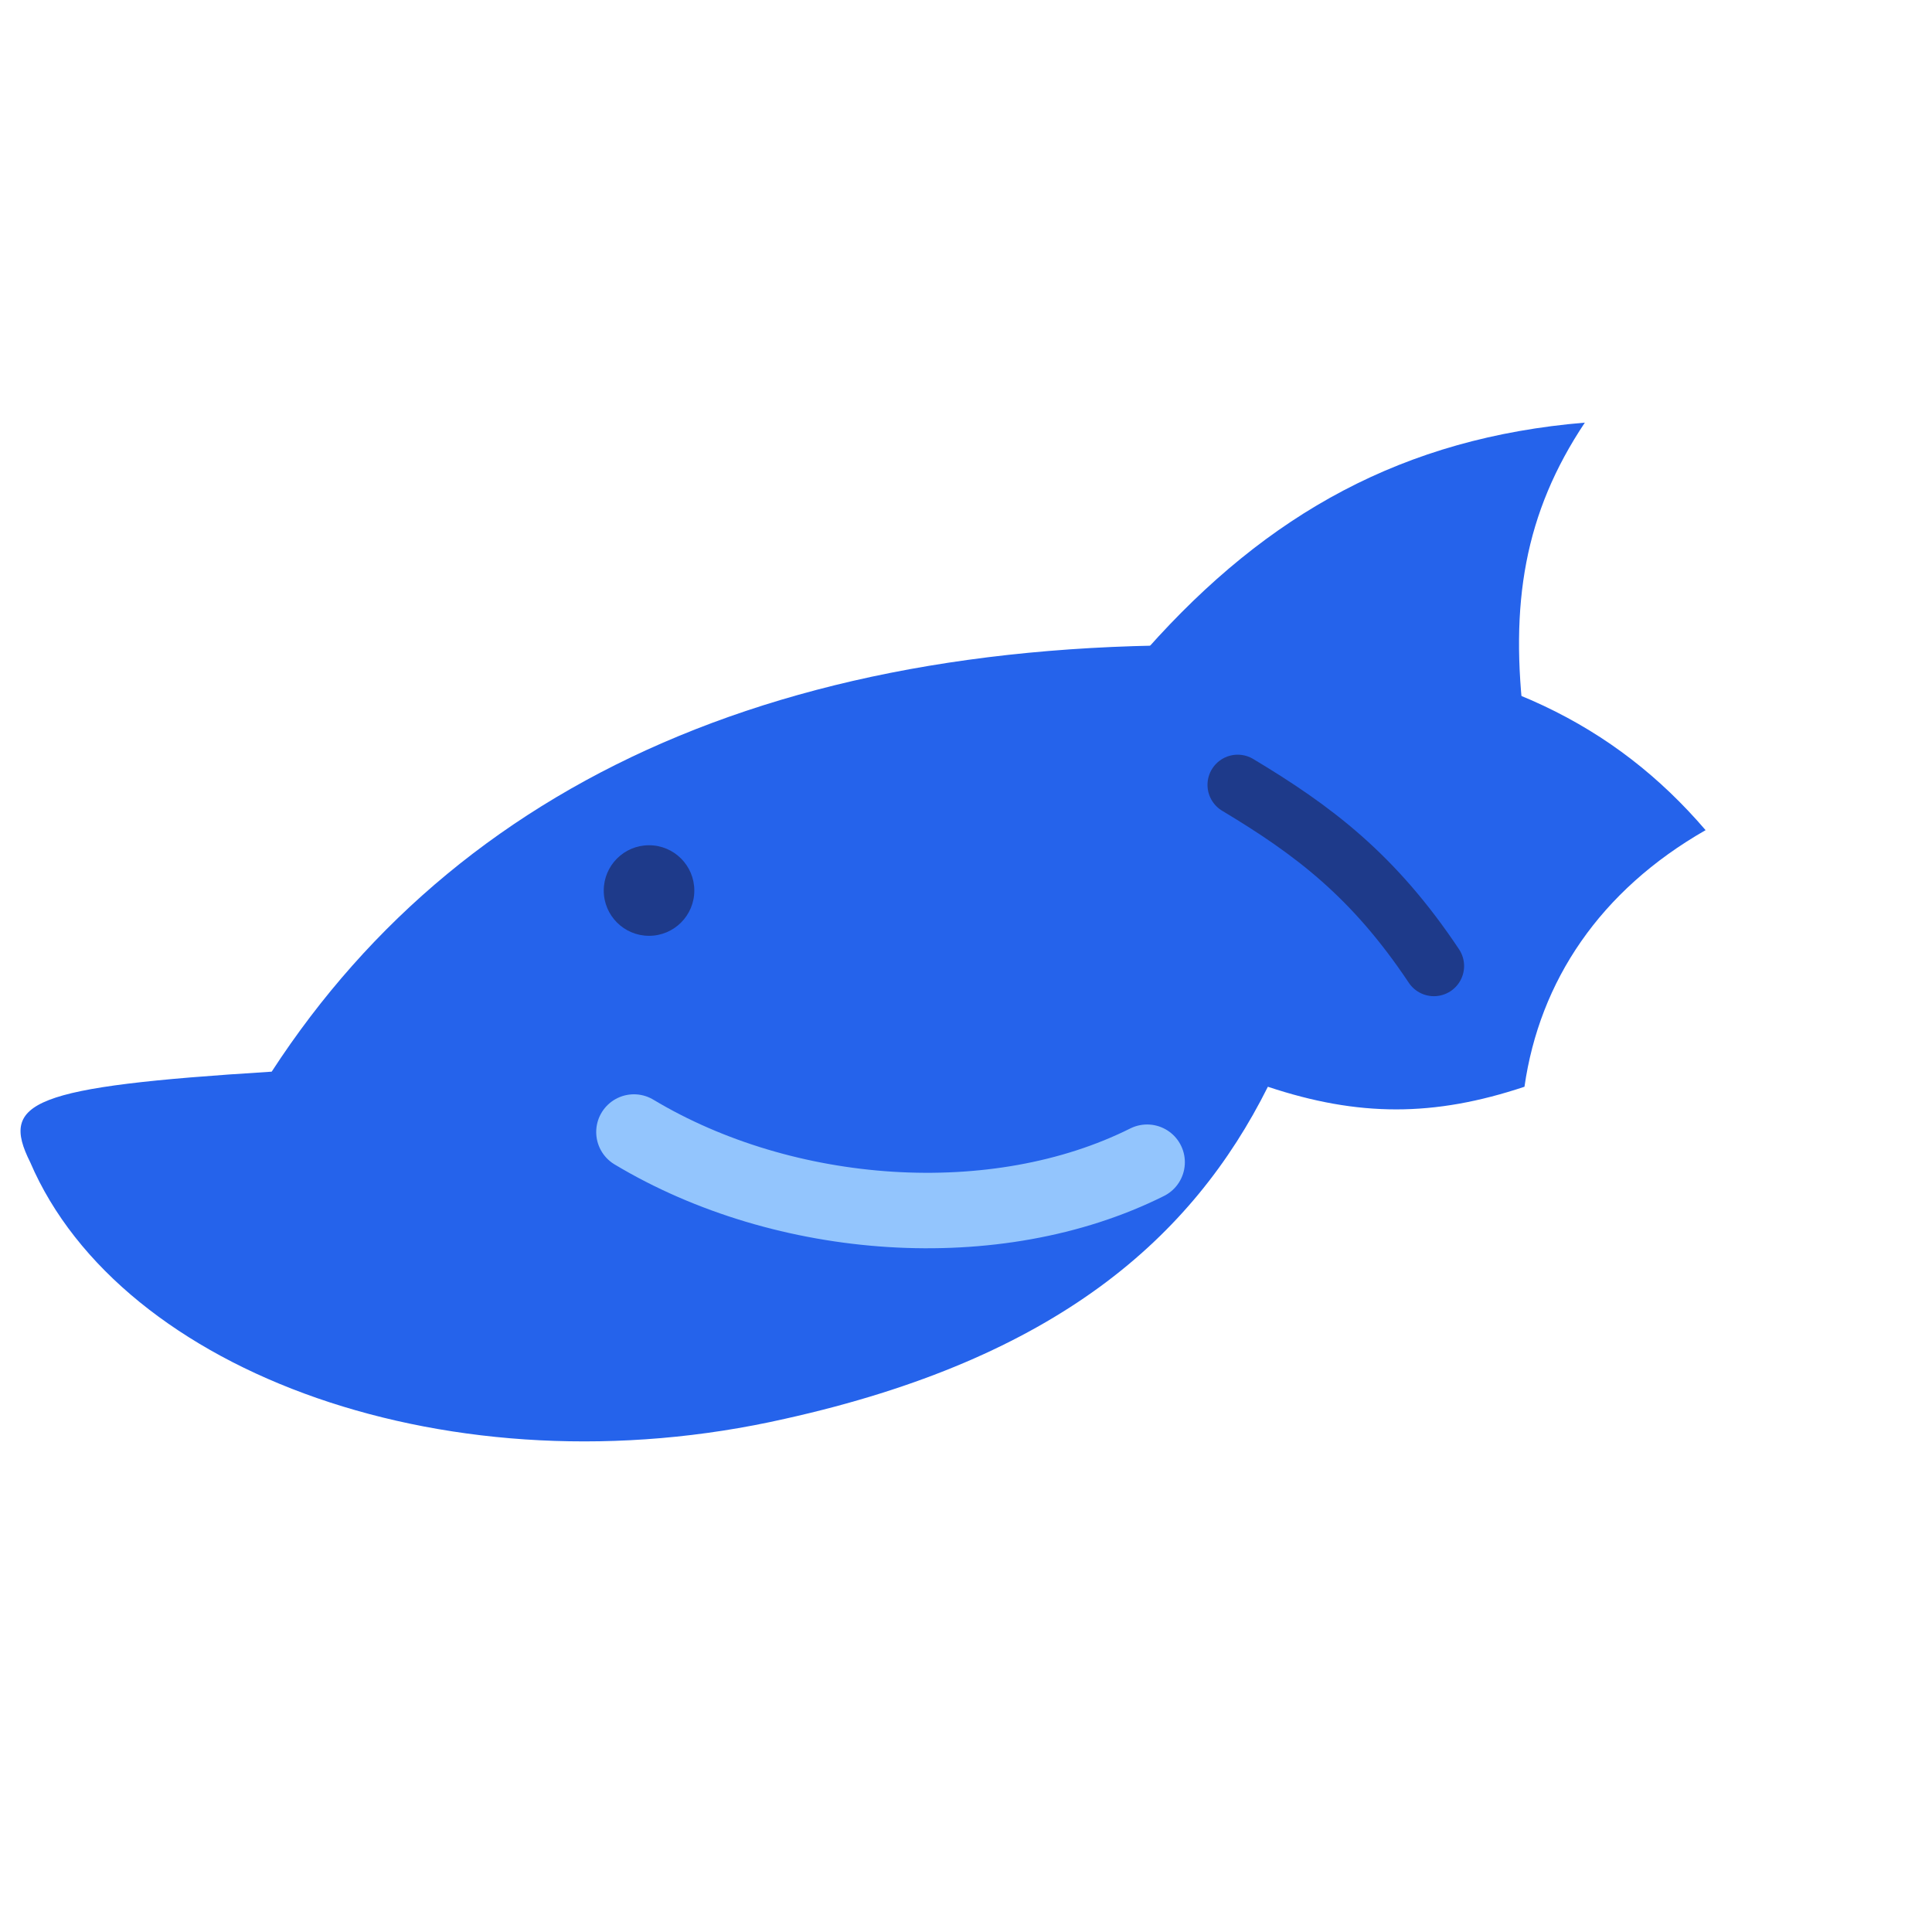
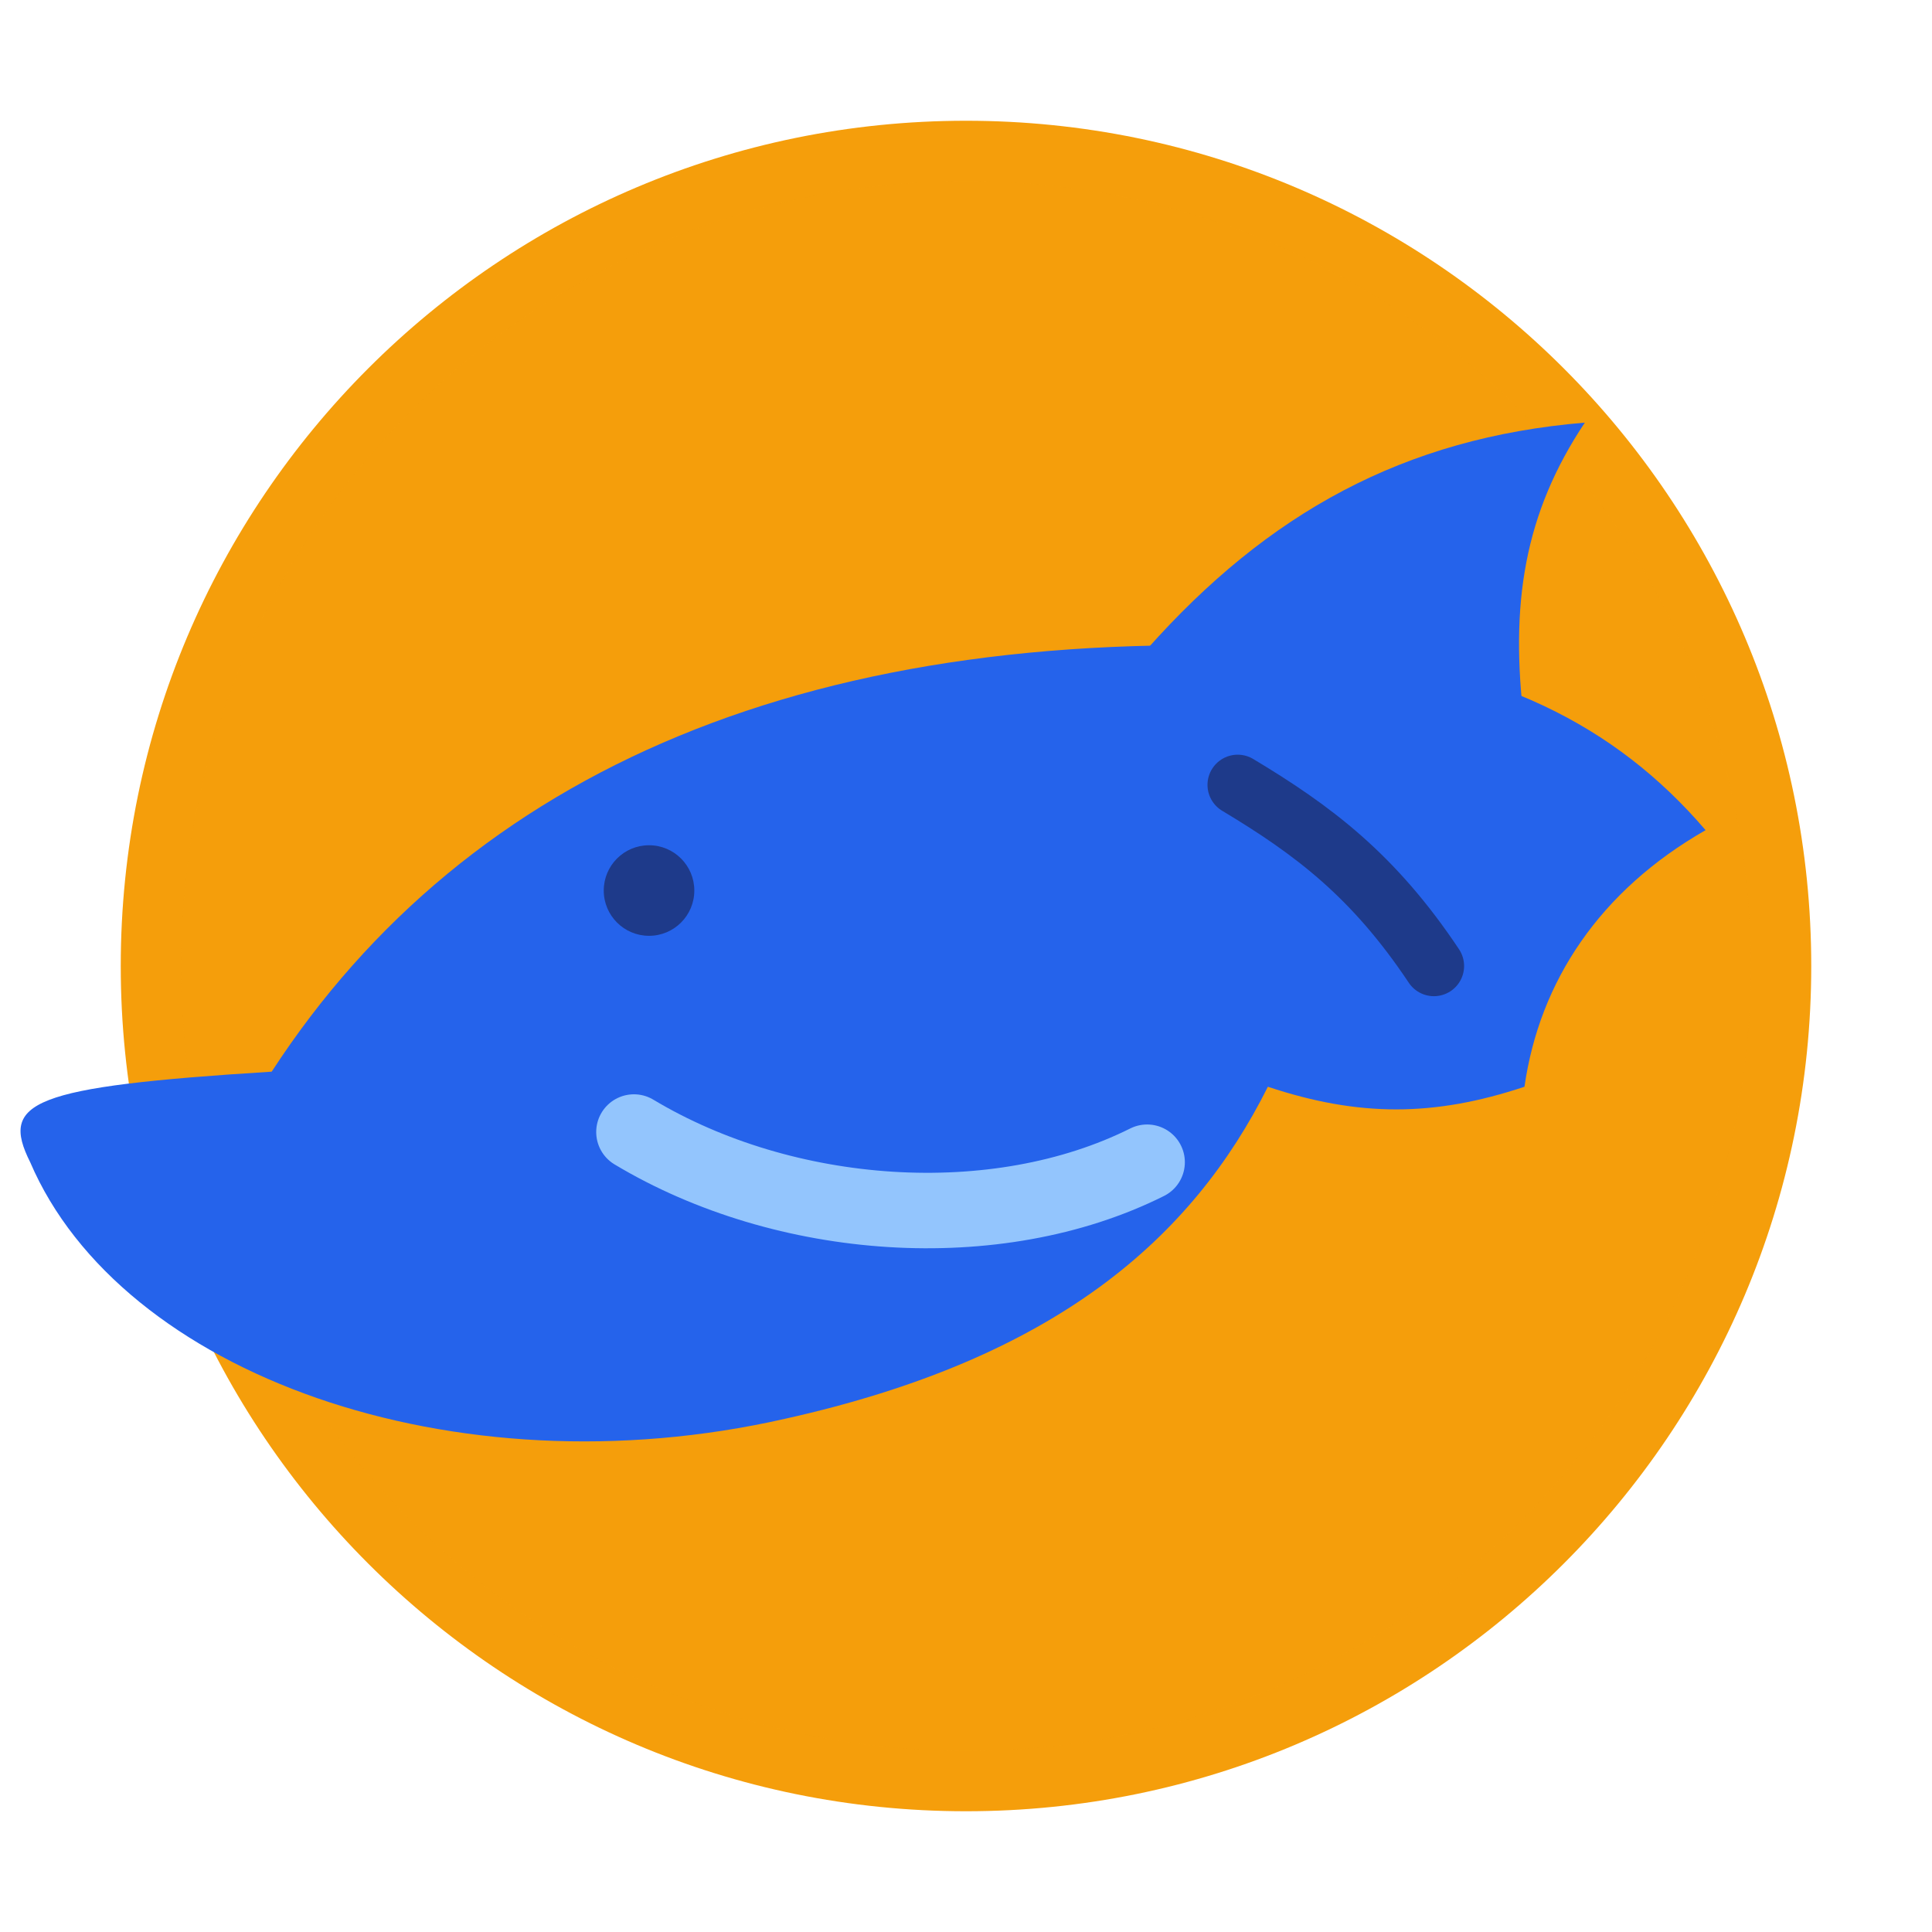
<svg xmlns="http://www.w3.org/2000/svg" viewBox="0 0 256 256" fill="none">
+   <circle cx="128" cy="128" r="112" fill="#f59e0b" />
+   <circle cx="128" cy="128" r="104" fill="#f59e0b" opacity="0.92" />
  <path d="M36 142c26-40 72-60 138-56 24 2 40 10 52 24-14 8-22 20-24 34-12 4-22 4-34 0-10 20-28 36-64 44-44 10-88-6-100-34-4-8 0-10 32-12Z" fill="#2563eb" />
  <path d="M152 86c16-18 34-28 58-30-8 12-10 24-8 40" fill="#2563eb" />
  <path d="M84 150c20 12 48 14 68 4" stroke="#93c5fd" stroke-width="10" stroke-linecap="round" />
  <path d="M164 104c10 6 18 12 26 24" stroke="#1e3a8a" stroke-width="8" stroke-linecap="round" />
  <circle cx="86" cy="118" r="6" fill="#1e3a8a" />
</svg>
